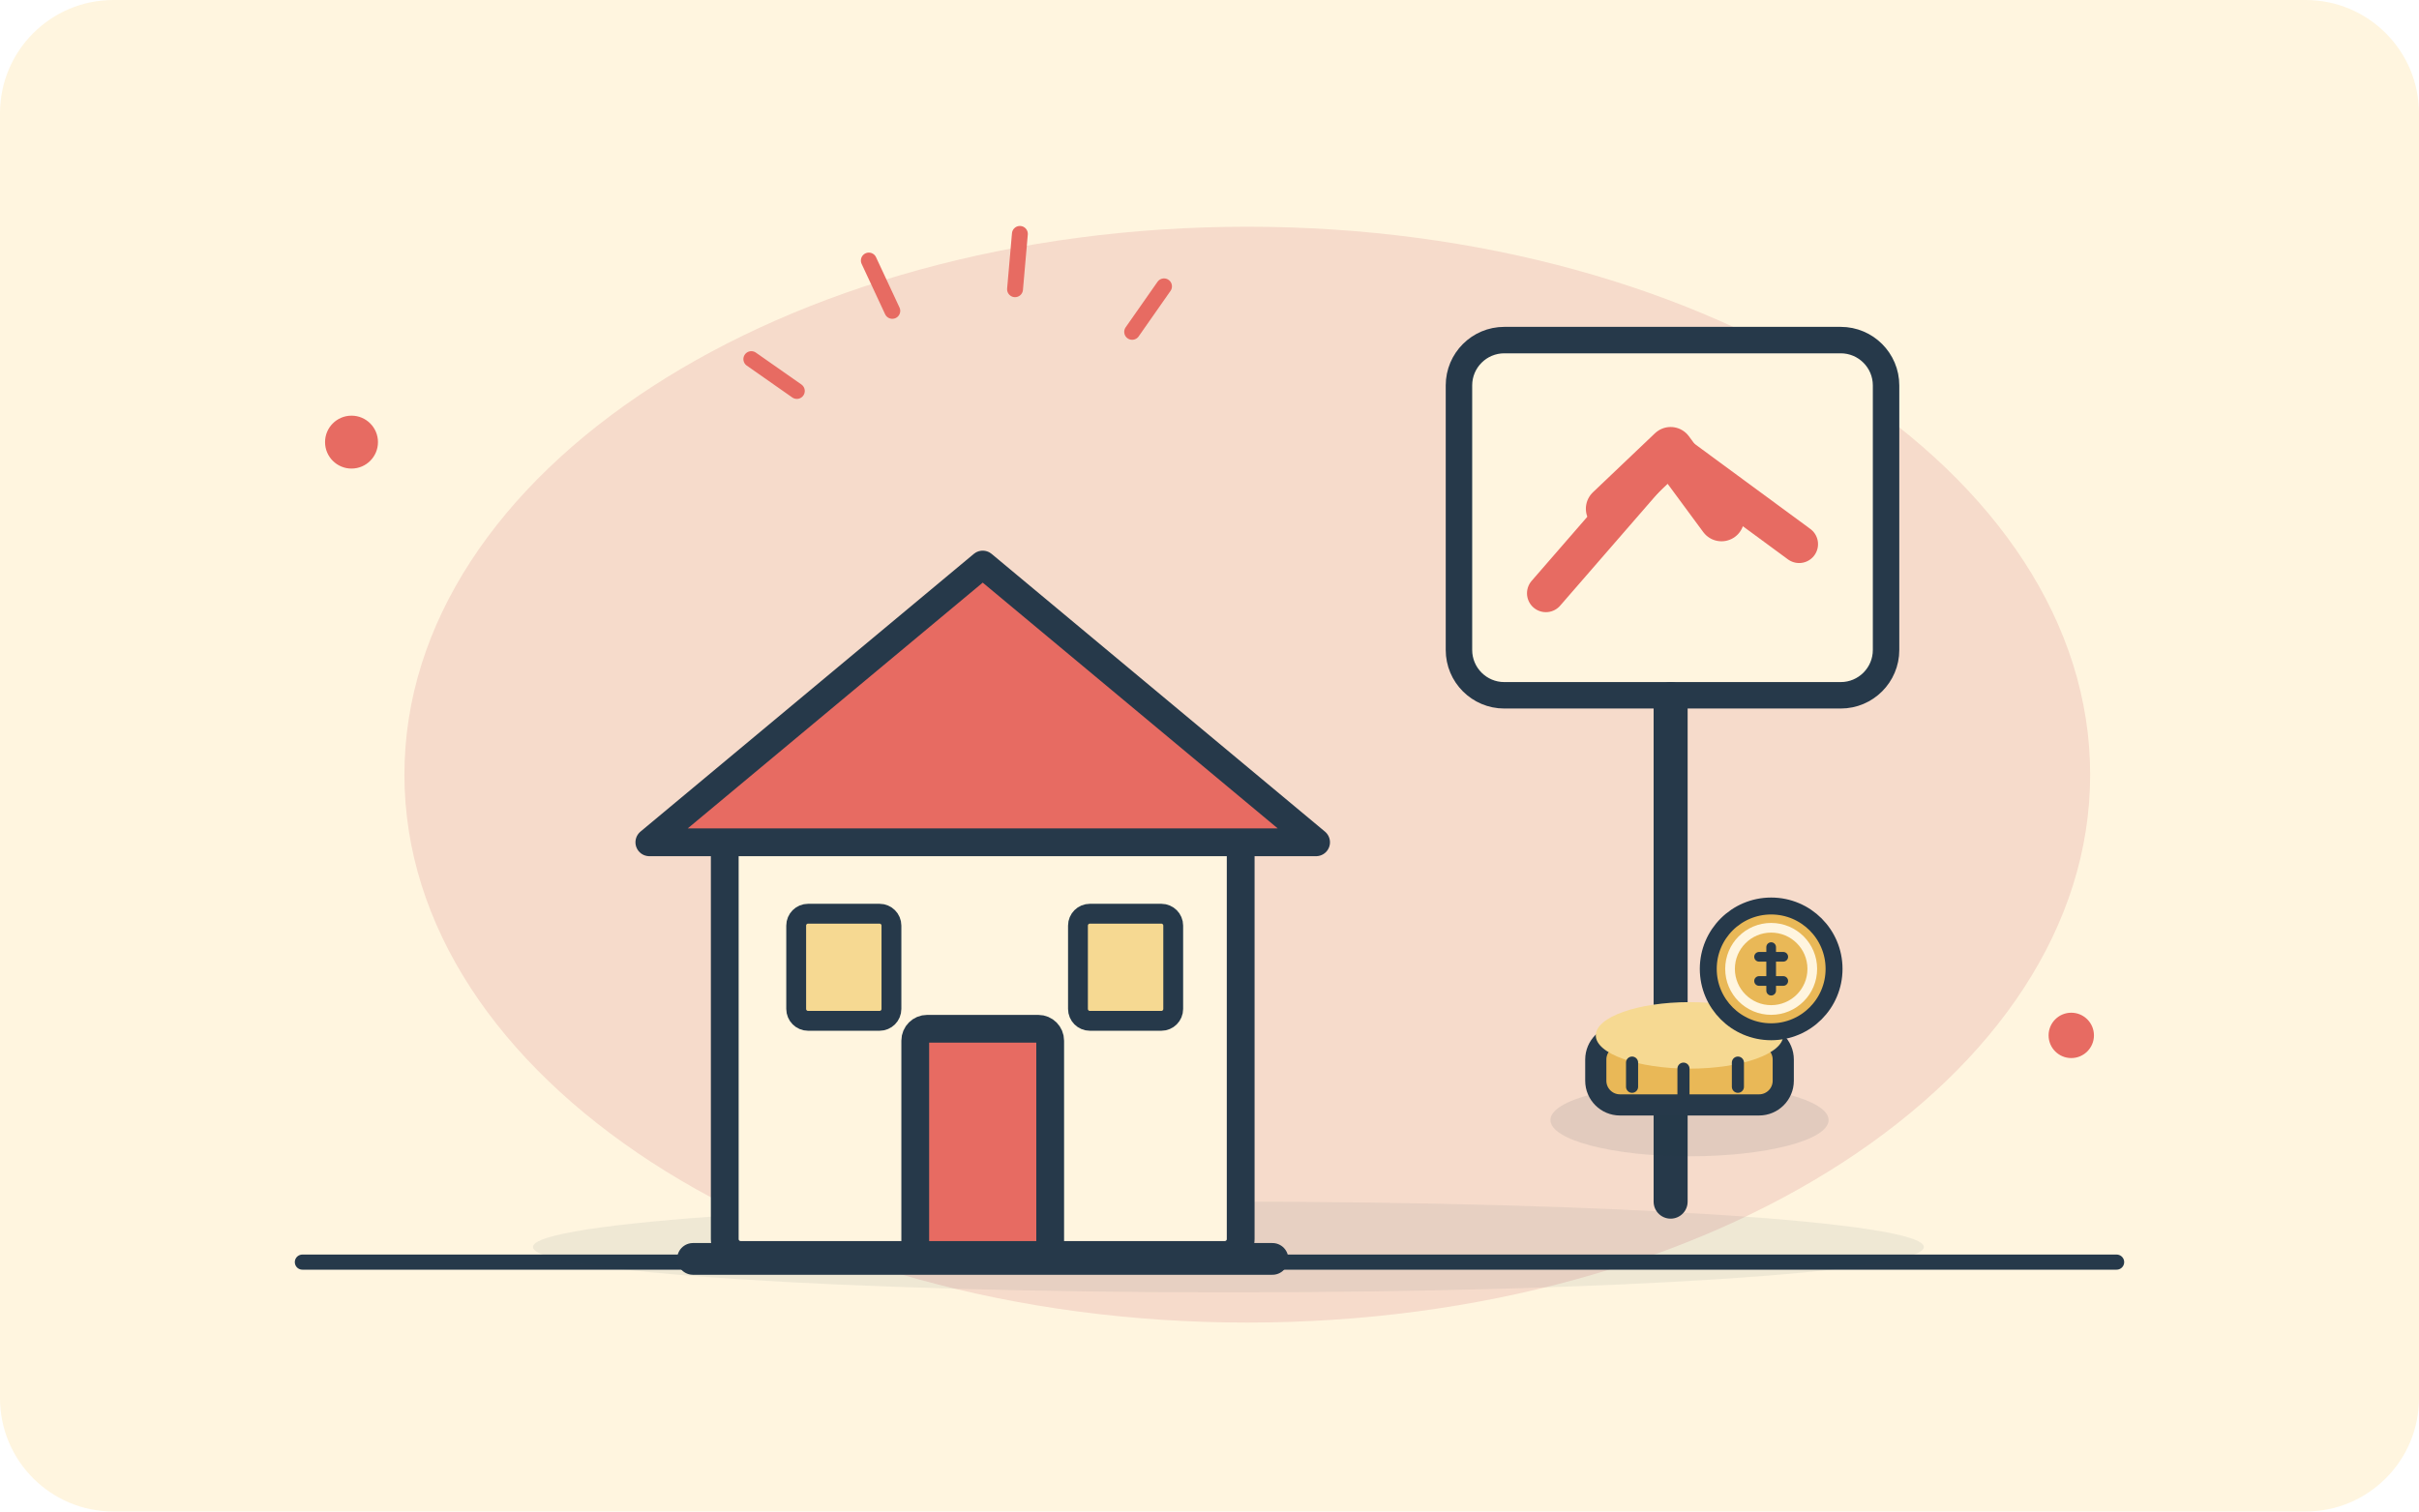
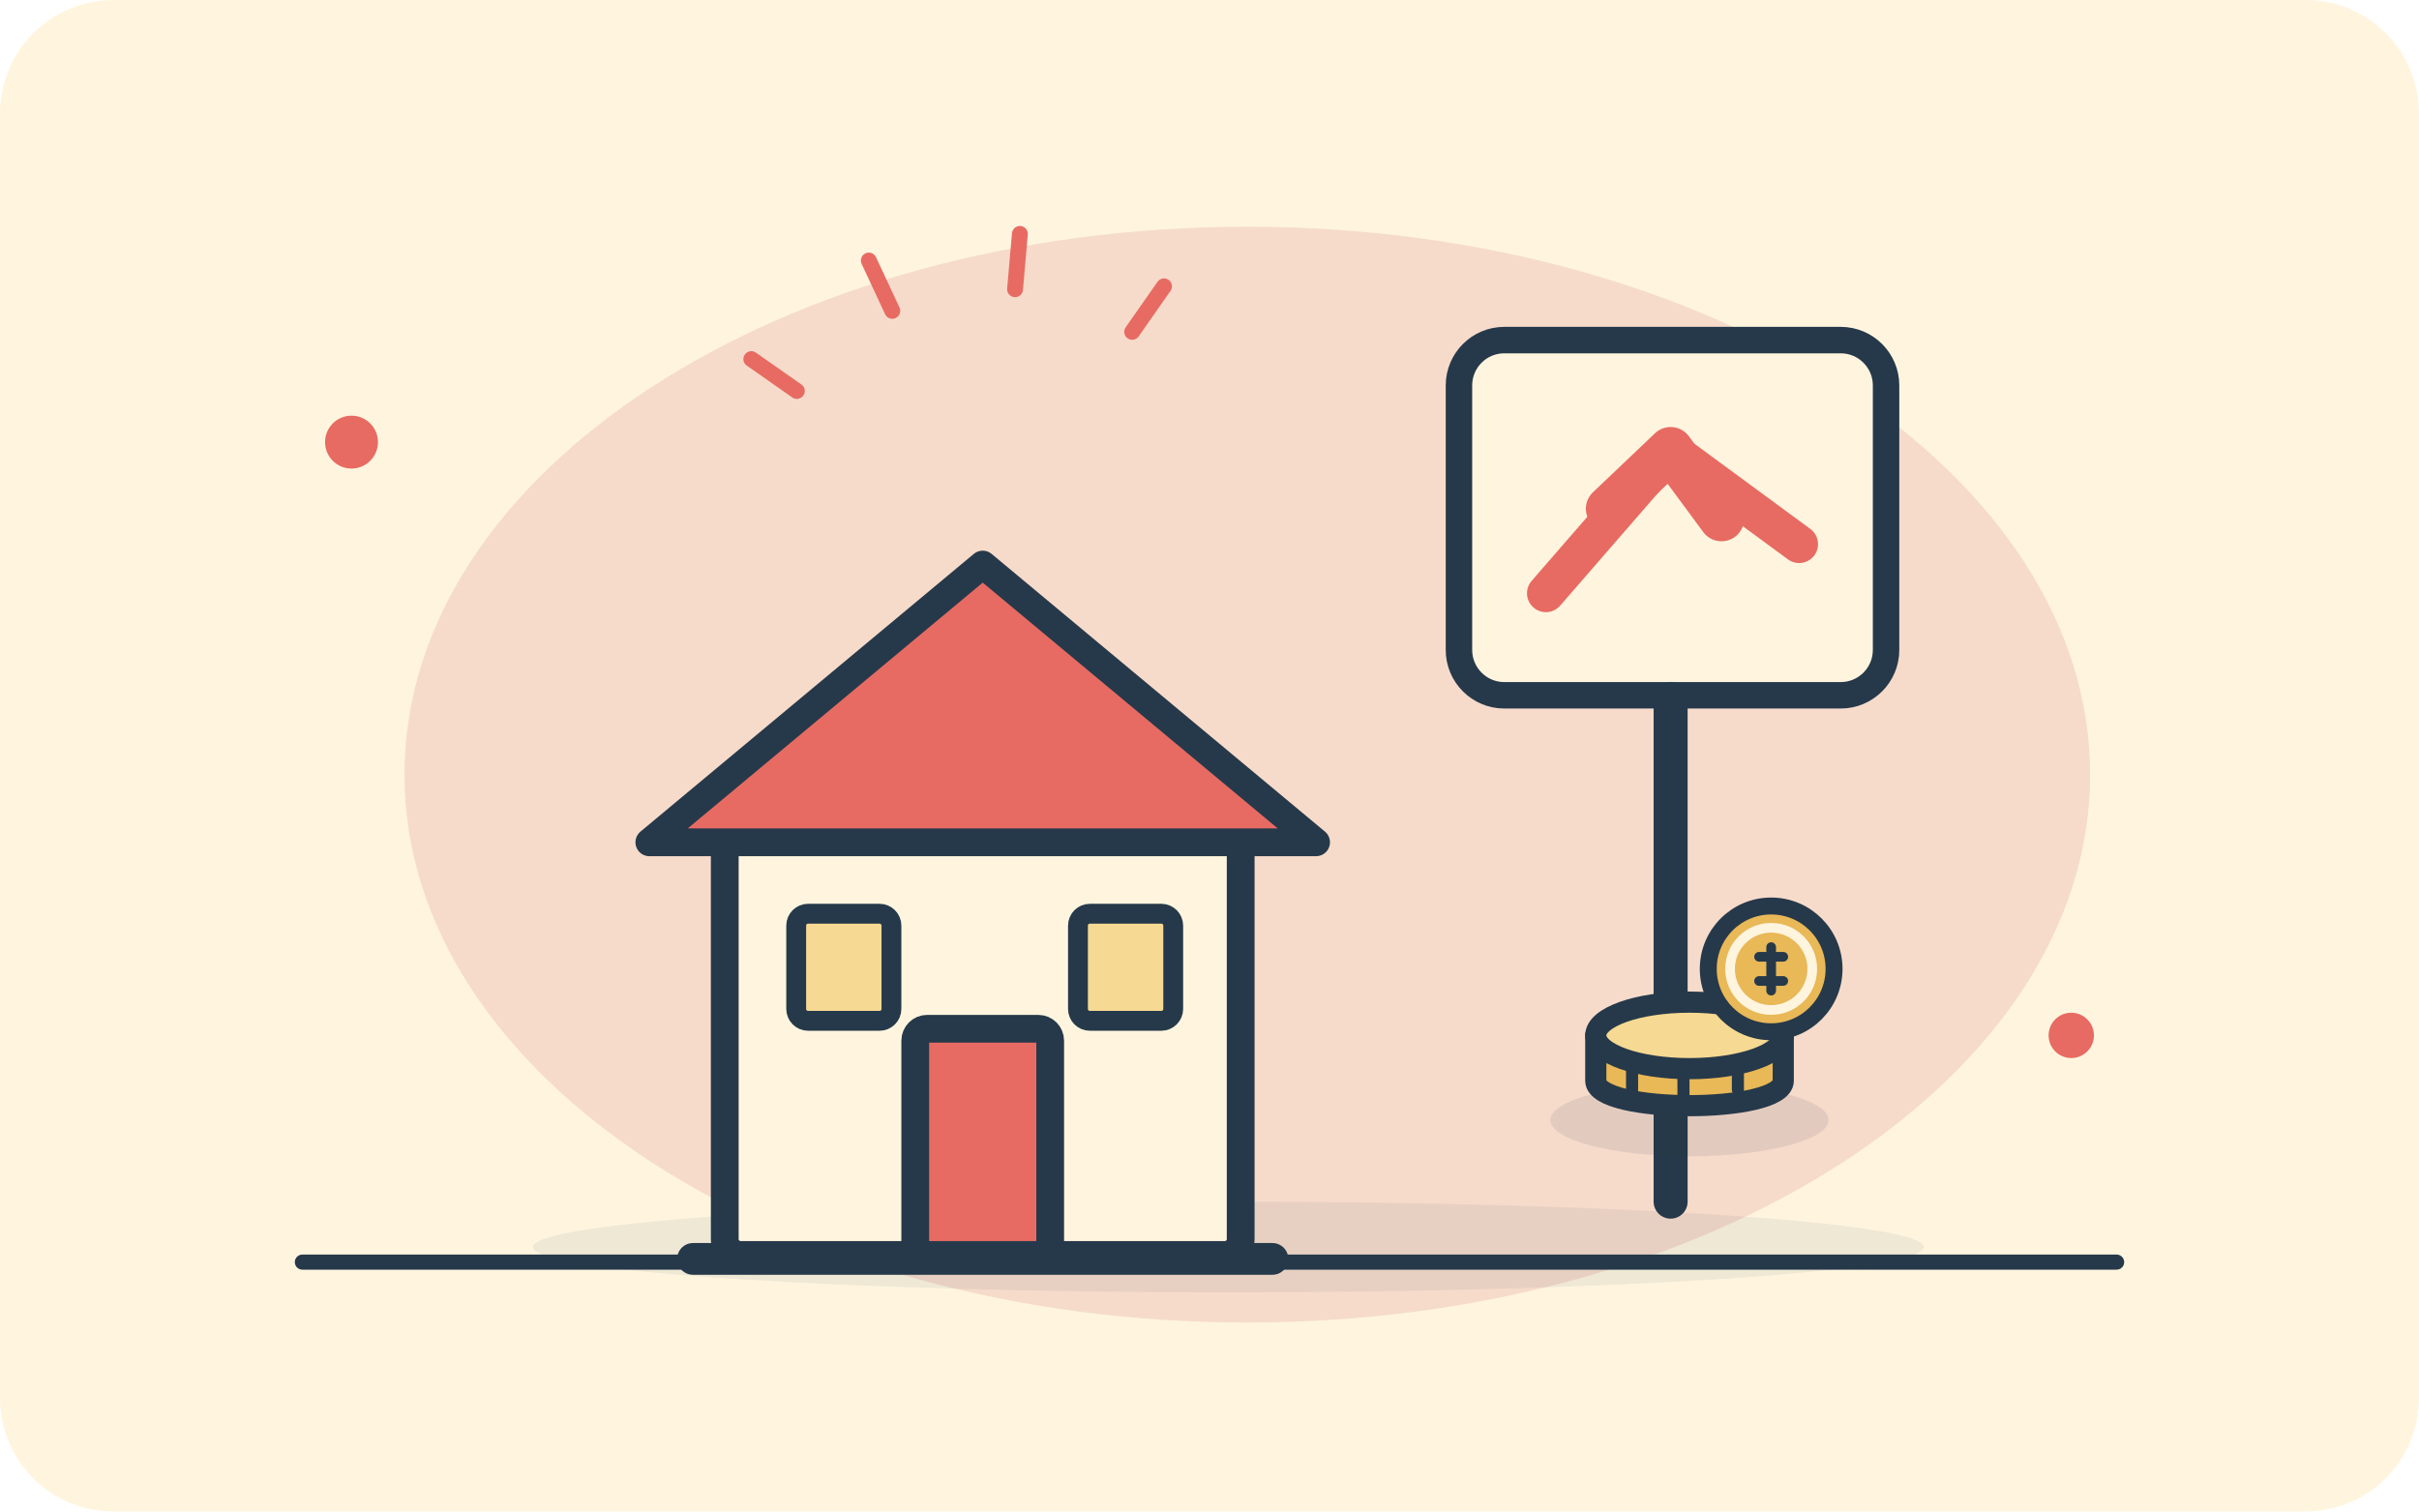
<svg xmlns="http://www.w3.org/2000/svg" width="640" height="400" viewBox="0 0 640 400">
  <rect width="640" height="400" rx="30" fill="#fff5df" />
  <ellipse cx="330" cy="205" rx="223" ry="145" fill="#f6dbcb" />
  <path d="M80 334H560" fill="none" stroke="#26394a" stroke-width="4" stroke-linecap="round" stroke-linejoin="round" />
  <ellipse cx="325" cy="330" rx="184" ry="12" fill="#26394a12" />
  <circle cx="93" cy="117" r="6" fill="#e76b62" stroke="#e76b62" stroke-width="2" />
  <circle cx="548" cy="274" r="5" fill="#e76b62" stroke="#e76b62" stroke-width="2" />
  <g transform="translate(260 246) scale(1.05) rotate(0)">
    <rect x="-65" y="-28" width="130" height="110" rx="4" fill="#fff5df" stroke="#26394a" stroke-width="7" />
    <path d="M-84 -22 0 -92 84 -22Z" fill="#e76b62" stroke="#26394a" stroke-width="7" stroke-linecap="round" stroke-linejoin="round" />
    <rect x="-17" y="25" width="34" height="57" rx="3" fill="#e76b62" stroke="#26394a" stroke-width="7" />
    <rect x="-47" y="-4" width="24" height="27" rx="3" fill="#f6d992" stroke="#26394a" stroke-width="5" />
    <rect x="24" y="-4" width="24" height="27" rx="3" fill="#f6d992" stroke="#26394a" stroke-width="5" />
    <path d="M-73 83H73" fill="none" stroke="#26394a" stroke-width="8" stroke-linecap="round" stroke-linejoin="round" />
  </g>
  <rect x="386" y="90" width="113" height="94" rx="12" fill="#fff5df" stroke="#26394a" stroke-width="7" />
  <path d="M442 185V318" fill="none" stroke="#26394a" stroke-width="9" stroke-linecap="round" stroke-linejoin="round" />
  <path d="M409 157 442 119 476 144" fill="none" stroke="#e76b62" stroke-width="10" stroke-linecap="round" stroke-linejoin="round" />
  <g transform="translate(442 119) scale(1) rotate(-85)">
    <path d="M-17 -15 0 0 -17 15" fill="none" stroke="#e76b62" stroke-width="12" stroke-linecap="round" stroke-linejoin="round" />
  </g>
  <g transform="translate(447 274) scale(0.8) rotate(0)">
    <ellipse cx="0" cy="28" rx="46" ry="12" fill="#26394a18" />
-     <rect x="-31" y="0" width="62" height="23" rx="8" fill="#e9b857" stroke="#26394a" stroke-width="7" />
-     <ellipse cx="0" cy="0" rx="31" ry="11" fill="#f6d992" />
-     <path d="M-19 9V17M-2 11V20M16 9V17" fill="none" stroke="#26394a" stroke-width="4" stroke-linecap="round" stroke-linejoin="round" />
+     <path d="M-31 0V15C-31 26 31 26 31 15V0Z" fill="#e9b857" stroke="#26394a" stroke-width="7" stroke-linecap="round" stroke-linejoin="round" />
+     <path d="M-31 0A31 11 0 1 0 31 0A31 11 0 1 0 -31 0Z" fill="#f6d992" stroke="#26394a" stroke-width="7" stroke-linecap="round" stroke-linejoin="round" />
+     <path d="M-19 11V18M-2 13V20M16 11V18" fill="none" stroke="#26394a" stroke-width="4" stroke-linecap="round" stroke-linejoin="round" />
    <g transform="translate(27 -22) scale(0.8) rotate(0)">
      <circle cx="0" cy="0" r="26" fill="#e9b857" stroke="#26394a" stroke-width="7" />
      <circle cx="0" cy="0" r="17" fill="none" stroke="#fff5df" stroke-width="4" />
      <path d="M0 -9V9M-5 -5H5M-5 5H5" fill="none" stroke="#26394a" stroke-width="4" stroke-linecap="round" stroke-linejoin="round" />
    </g>
  </g>
  <g transform="translate(263 140) scale(0.7) rotate(0)">
    <g transform="translate(0 0) scale(1) rotate(-55)">
      <path d="M0 -91V-112" fill="none" stroke="#e76b62" stroke-width="6" stroke-linecap="round" stroke-linejoin="round" />
    </g>
    <g transform="translate(0 0) scale(1) rotate(-25)">
      <path d="M0 -91V-112" fill="none" stroke="#e76b62" stroke-width="6" stroke-linecap="round" stroke-linejoin="round" />
    </g>
    <g transform="translate(0 0) scale(1) rotate(5)">
      <path d="M0 -91V-112" fill="none" stroke="#e76b62" stroke-width="6" stroke-linecap="round" stroke-linejoin="round" />
    </g>
    <g transform="translate(0 0) scale(1) rotate(35)">
      <path d="M0 -91V-112" fill="none" stroke="#e76b62" stroke-width="6" stroke-linecap="round" stroke-linejoin="round" />
    </g>
  </g>
</svg>
